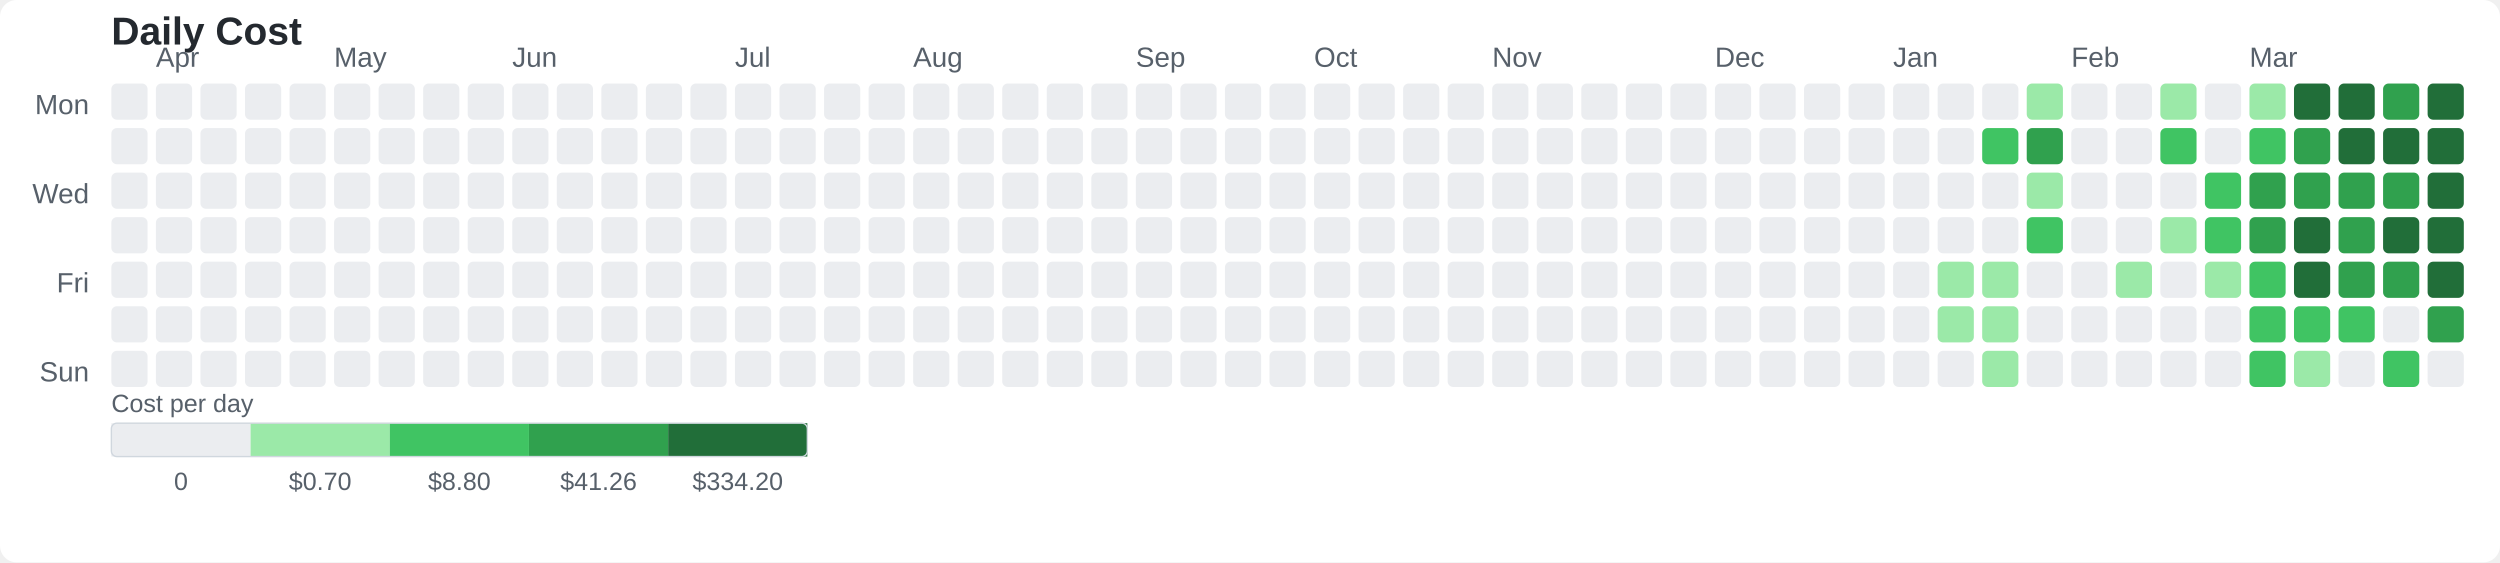
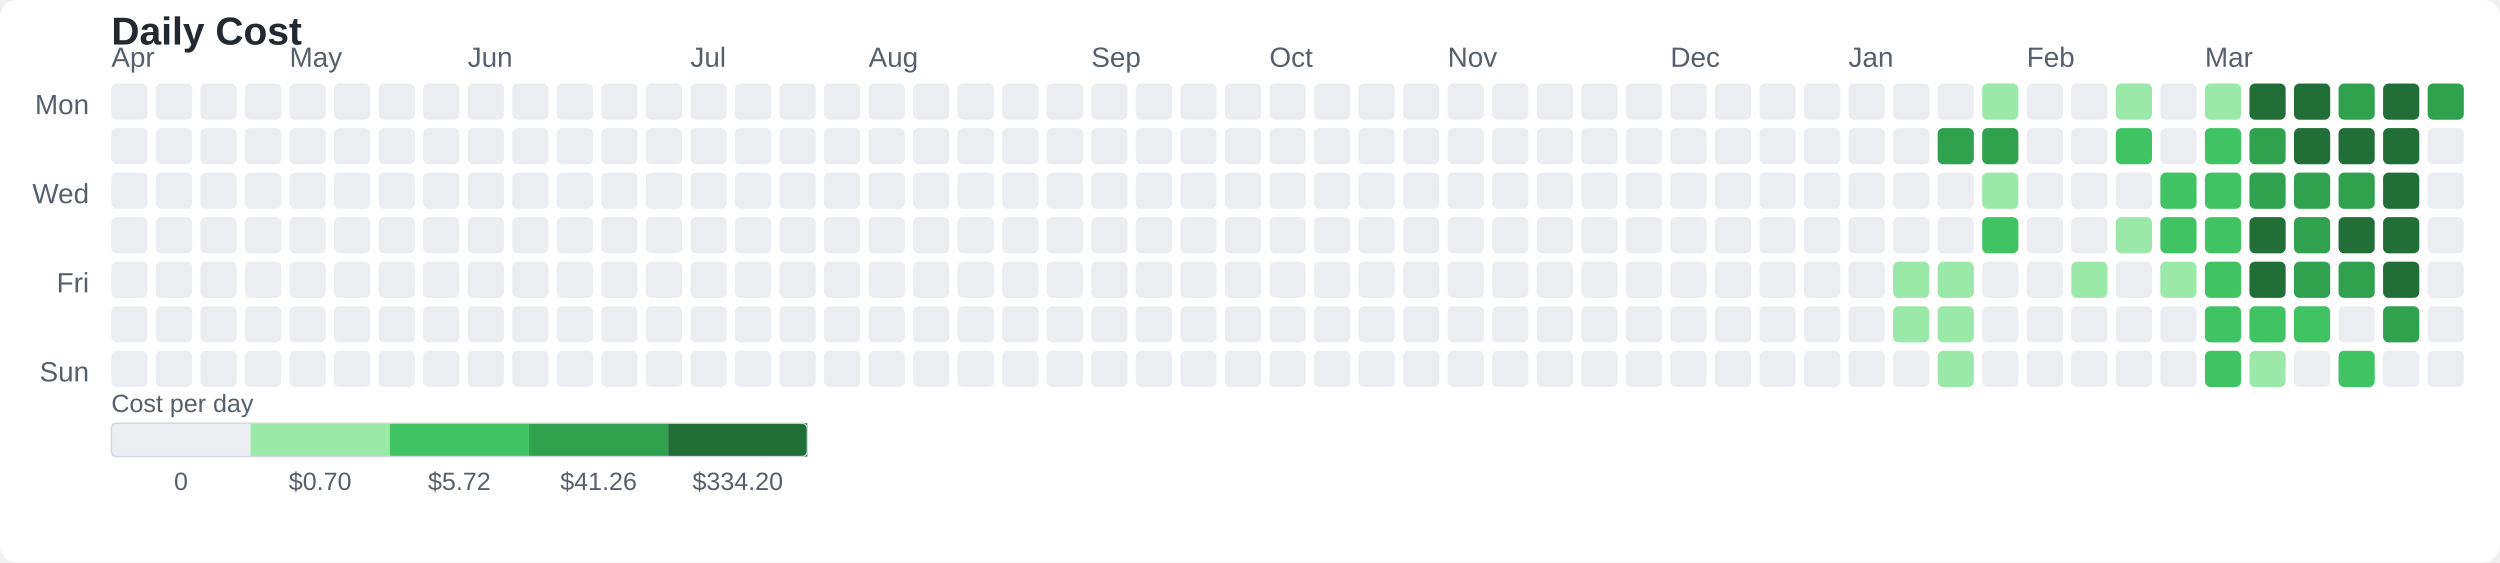
<svg xmlns="http://www.w3.org/2000/svg" width="898" height="202" viewBox="0 0 898 202">
  <rect width="898" height="202" fill="#ffffff" rx="6" />
  <text x="40" y="16" font-family="Arial, sans-serif" font-size="14" fill="#24292f" font-weight="bold">Daily Cost</text>
  <text x="32" y="41" font-family="Arial, sans-serif" font-size="10" fill="#57606a" text-anchor="end">Mon</text>
  <text x="32" y="73" font-family="Arial, sans-serif" font-size="10" fill="#57606a" text-anchor="end">Wed</text>
  <text x="32" y="105" font-family="Arial, sans-serif" font-size="10" fill="#57606a" text-anchor="end">Fri</text>
  <text x="32" y="137" font-family="Arial, sans-serif" font-size="10" fill="#57606a" text-anchor="end">Sun</text>
-   <text x="56" y="24" font-family="Arial, sans-serif" font-size="10" fill="#57606a">Apr</text>
-   <text x="120" y="24" font-family="Arial, sans-serif" font-size="10" fill="#57606a">May</text>
-   <text x="184" y="24" font-family="Arial, sans-serif" font-size="10" fill="#57606a">Jun</text>
-   <text x="264" y="24" font-family="Arial, sans-serif" font-size="10" fill="#57606a">Jul</text>
-   <text x="328" y="24" font-family="Arial, sans-serif" font-size="10" fill="#57606a">Aug</text>
-   <text x="408" y="24" font-family="Arial, sans-serif" font-size="10" fill="#57606a">Sep</text>
-   <text x="472" y="24" font-family="Arial, sans-serif" font-size="10" fill="#57606a">Oct</text>
-   <text x="536" y="24" font-family="Arial, sans-serif" font-size="10" fill="#57606a">Nov</text>
-   <text x="616" y="24" font-family="Arial, sans-serif" font-size="10" fill="#57606a">Dec</text>
-   <text x="680" y="24" font-family="Arial, sans-serif" font-size="10" fill="#57606a">Jan</text>
-   <text x="744" y="24" font-family="Arial, sans-serif" font-size="10" fill="#57606a">Feb</text>
-   <text x="808" y="24" font-family="Arial, sans-serif" font-size="10" fill="#57606a">Mar</text>
-   <rect x="40" y="30" width="13" height="13" rx="2" ry="2" fill="#ebedf0" />
-   <rect x="40" y="46" width="13" height="13" rx="2" ry="2" fill="#ebedf0" />
-   <rect x="40" y="62" width="13" height="13" rx="2" ry="2" fill="#ebedf0" />
-   <rect x="40" y="78" width="13" height="13" rx="2" ry="2" fill="#ebedf0" />
-   <rect x="40" y="94" width="13" height="13" rx="2" ry="2" fill="#ebedf0" />
+   <text x="40" y="24" font-family="Arial, sans-serif" font-size="10" fill="#57606a">Apr</text>
+   <text x="104" y="24" font-family="Arial, sans-serif" font-size="10" fill="#57606a">May</text>
+   <text x="168" y="24" font-family="Arial, sans-serif" font-size="10" fill="#57606a">Jun</text>
+   <text x="248" y="24" font-family="Arial, sans-serif" font-size="10" fill="#57606a">Jul</text>
+   <text x="312" y="24" font-family="Arial, sans-serif" font-size="10" fill="#57606a">Aug</text>
+   <text x="392" y="24" font-family="Arial, sans-serif" font-size="10" fill="#57606a">Sep</text>
+   <text x="456" y="24" font-family="Arial, sans-serif" font-size="10" fill="#57606a">Oct</text>
+   <text x="520" y="24" font-family="Arial, sans-serif" font-size="10" fill="#57606a">Nov</text>
+   <text x="600" y="24" font-family="Arial, sans-serif" font-size="10" fill="#57606a">Dec</text>
+   <text x="664" y="24" font-family="Arial, sans-serif" font-size="10" fill="#57606a">Jan</text>
+   <text x="728" y="24" font-family="Arial, sans-serif" font-size="10" fill="#57606a">Feb</text>
+   <text x="792" y="24" font-family="Arial, sans-serif" font-size="10" fill="#57606a">Mar</text>
+   <rect x="40" y="30" width="13" height="13" rx="2" ry="2" fill="#ebedf0">
+     </rect>
+   <rect x="40" y="46" width="13" height="13" rx="2" ry="2" fill="#ebedf0">
+     </rect>
+   <rect x="40" y="62" width="13" height="13" rx="2" ry="2" fill="#ebedf0">
+     </rect>
+   <rect x="40" y="78" width="13" height="13" rx="2" ry="2" fill="#ebedf0">
+     </rect>
+   <rect x="40" y="94" width="13" height="13" rx="2" ry="2" fill="#ebedf0">
+     </rect>
  <rect x="40" y="110" width="13" height="13" rx="2" ry="2" fill="#ebedf0">
    </rect>
  <rect x="40" y="126" width="13" height="13" rx="2" ry="2" fill="#ebedf0">
    </rect>
  <rect x="56" y="30" width="13" height="13" rx="2" ry="2" fill="#ebedf0">
    </rect>
  <rect x="56" y="46" width="13" height="13" rx="2" ry="2" fill="#ebedf0">
    </rect>
  <rect x="56" y="62" width="13" height="13" rx="2" ry="2" fill="#ebedf0">
    </rect>
  <rect x="56" y="78" width="13" height="13" rx="2" ry="2" fill="#ebedf0">
    </rect>
  <rect x="56" y="94" width="13" height="13" rx="2" ry="2" fill="#ebedf0">
    </rect>
  <rect x="56" y="110" width="13" height="13" rx="2" ry="2" fill="#ebedf0">
    </rect>
  <rect x="56" y="126" width="13" height="13" rx="2" ry="2" fill="#ebedf0">
    </rect>
  <rect x="72" y="30" width="13" height="13" rx="2" ry="2" fill="#ebedf0">
    </rect>
  <rect x="72" y="46" width="13" height="13" rx="2" ry="2" fill="#ebedf0">
    </rect>
  <rect x="72" y="62" width="13" height="13" rx="2" ry="2" fill="#ebedf0">
    </rect>
  <rect x="72" y="78" width="13" height="13" rx="2" ry="2" fill="#ebedf0">
    </rect>
  <rect x="72" y="94" width="13" height="13" rx="2" ry="2" fill="#ebedf0">
    </rect>
  <rect x="72" y="110" width="13" height="13" rx="2" ry="2" fill="#ebedf0">
    </rect>
  <rect x="72" y="126" width="13" height="13" rx="2" ry="2" fill="#ebedf0">
    </rect>
  <rect x="88" y="30" width="13" height="13" rx="2" ry="2" fill="#ebedf0">
    </rect>
  <rect x="88" y="46" width="13" height="13" rx="2" ry="2" fill="#ebedf0">
    </rect>
  <rect x="88" y="62" width="13" height="13" rx="2" ry="2" fill="#ebedf0">
    </rect>
  <rect x="88" y="78" width="13" height="13" rx="2" ry="2" fill="#ebedf0">
    </rect>
  <rect x="88" y="94" width="13" height="13" rx="2" ry="2" fill="#ebedf0">
    </rect>
  <rect x="88" y="110" width="13" height="13" rx="2" ry="2" fill="#ebedf0">
    </rect>
  <rect x="88" y="126" width="13" height="13" rx="2" ry="2" fill="#ebedf0">
    </rect>
  <rect x="104" y="30" width="13" height="13" rx="2" ry="2" fill="#ebedf0">
    </rect>
  <rect x="104" y="46" width="13" height="13" rx="2" ry="2" fill="#ebedf0">
    </rect>
  <rect x="104" y="62" width="13" height="13" rx="2" ry="2" fill="#ebedf0">
    </rect>
  <rect x="104" y="78" width="13" height="13" rx="2" ry="2" fill="#ebedf0">
    </rect>
  <rect x="104" y="94" width="13" height="13" rx="2" ry="2" fill="#ebedf0">
    </rect>
  <rect x="104" y="110" width="13" height="13" rx="2" ry="2" fill="#ebedf0">
    </rect>
  <rect x="104" y="126" width="13" height="13" rx="2" ry="2" fill="#ebedf0">
    </rect>
  <rect x="120" y="30" width="13" height="13" rx="2" ry="2" fill="#ebedf0">
    </rect>
  <rect x="120" y="46" width="13" height="13" rx="2" ry="2" fill="#ebedf0">
    </rect>
  <rect x="120" y="62" width="13" height="13" rx="2" ry="2" fill="#ebedf0">
    </rect>
  <rect x="120" y="78" width="13" height="13" rx="2" ry="2" fill="#ebedf0">
    </rect>
  <rect x="120" y="94" width="13" height="13" rx="2" ry="2" fill="#ebedf0">
    </rect>
  <rect x="120" y="110" width="13" height="13" rx="2" ry="2" fill="#ebedf0">
    </rect>
  <rect x="120" y="126" width="13" height="13" rx="2" ry="2" fill="#ebedf0">
    </rect>
  <rect x="136" y="30" width="13" height="13" rx="2" ry="2" fill="#ebedf0">
    </rect>
  <rect x="136" y="46" width="13" height="13" rx="2" ry="2" fill="#ebedf0">
    </rect>
  <rect x="136" y="62" width="13" height="13" rx="2" ry="2" fill="#ebedf0">
    </rect>
  <rect x="136" y="78" width="13" height="13" rx="2" ry="2" fill="#ebedf0">
    </rect>
  <rect x="136" y="94" width="13" height="13" rx="2" ry="2" fill="#ebedf0">
    </rect>
  <rect x="136" y="110" width="13" height="13" rx="2" ry="2" fill="#ebedf0">
    </rect>
  <rect x="136" y="126" width="13" height="13" rx="2" ry="2" fill="#ebedf0">
    </rect>
  <rect x="152" y="30" width="13" height="13" rx="2" ry="2" fill="#ebedf0">
    </rect>
  <rect x="152" y="46" width="13" height="13" rx="2" ry="2" fill="#ebedf0">
    </rect>
  <rect x="152" y="62" width="13" height="13" rx="2" ry="2" fill="#ebedf0">
    </rect>
  <rect x="152" y="78" width="13" height="13" rx="2" ry="2" fill="#ebedf0">
    </rect>
  <rect x="152" y="94" width="13" height="13" rx="2" ry="2" fill="#ebedf0">
    </rect>
  <rect x="152" y="110" width="13" height="13" rx="2" ry="2" fill="#ebedf0">
    </rect>
  <rect x="152" y="126" width="13" height="13" rx="2" ry="2" fill="#ebedf0">
    </rect>
  <rect x="168" y="30" width="13" height="13" rx="2" ry="2" fill="#ebedf0">
    </rect>
  <rect x="168" y="46" width="13" height="13" rx="2" ry="2" fill="#ebedf0">
    </rect>
  <rect x="168" y="62" width="13" height="13" rx="2" ry="2" fill="#ebedf0">
    </rect>
  <rect x="168" y="78" width="13" height="13" rx="2" ry="2" fill="#ebedf0">
    </rect>
  <rect x="168" y="94" width="13" height="13" rx="2" ry="2" fill="#ebedf0">
    </rect>
  <rect x="168" y="110" width="13" height="13" rx="2" ry="2" fill="#ebedf0">
    </rect>
  <rect x="168" y="126" width="13" height="13" rx="2" ry="2" fill="#ebedf0">
    </rect>
  <rect x="184" y="30" width="13" height="13" rx="2" ry="2" fill="#ebedf0">
    </rect>
  <rect x="184" y="46" width="13" height="13" rx="2" ry="2" fill="#ebedf0">
    </rect>
  <rect x="184" y="62" width="13" height="13" rx="2" ry="2" fill="#ebedf0">
    </rect>
  <rect x="184" y="78" width="13" height="13" rx="2" ry="2" fill="#ebedf0">
    </rect>
  <rect x="184" y="94" width="13" height="13" rx="2" ry="2" fill="#ebedf0">
    </rect>
  <rect x="184" y="110" width="13" height="13" rx="2" ry="2" fill="#ebedf0">
    </rect>
  <rect x="184" y="126" width="13" height="13" rx="2" ry="2" fill="#ebedf0">
    </rect>
  <rect x="200" y="30" width="13" height="13" rx="2" ry="2" fill="#ebedf0">
    </rect>
  <rect x="200" y="46" width="13" height="13" rx="2" ry="2" fill="#ebedf0">
    </rect>
  <rect x="200" y="62" width="13" height="13" rx="2" ry="2" fill="#ebedf0">
    </rect>
  <rect x="200" y="78" width="13" height="13" rx="2" ry="2" fill="#ebedf0">
    </rect>
  <rect x="200" y="94" width="13" height="13" rx="2" ry="2" fill="#ebedf0">
    </rect>
  <rect x="200" y="110" width="13" height="13" rx="2" ry="2" fill="#ebedf0">
    </rect>
  <rect x="200" y="126" width="13" height="13" rx="2" ry="2" fill="#ebedf0">
    </rect>
  <rect x="216" y="30" width="13" height="13" rx="2" ry="2" fill="#ebedf0">
    </rect>
  <rect x="216" y="46" width="13" height="13" rx="2" ry="2" fill="#ebedf0">
    </rect>
  <rect x="216" y="62" width="13" height="13" rx="2" ry="2" fill="#ebedf0">
    </rect>
  <rect x="216" y="78" width="13" height="13" rx="2" ry="2" fill="#ebedf0">
    </rect>
  <rect x="216" y="94" width="13" height="13" rx="2" ry="2" fill="#ebedf0">
    </rect>
  <rect x="216" y="110" width="13" height="13" rx="2" ry="2" fill="#ebedf0">
    </rect>
  <rect x="216" y="126" width="13" height="13" rx="2" ry="2" fill="#ebedf0">
    </rect>
  <rect x="232" y="30" width="13" height="13" rx="2" ry="2" fill="#ebedf0">
    </rect>
  <rect x="232" y="46" width="13" height="13" rx="2" ry="2" fill="#ebedf0">
    </rect>
  <rect x="232" y="62" width="13" height="13" rx="2" ry="2" fill="#ebedf0">
    </rect>
  <rect x="232" y="78" width="13" height="13" rx="2" ry="2" fill="#ebedf0">
    </rect>
  <rect x="232" y="94" width="13" height="13" rx="2" ry="2" fill="#ebedf0">
    </rect>
  <rect x="232" y="110" width="13" height="13" rx="2" ry="2" fill="#ebedf0">
    </rect>
  <rect x="232" y="126" width="13" height="13" rx="2" ry="2" fill="#ebedf0">
    </rect>
  <rect x="248" y="30" width="13" height="13" rx="2" ry="2" fill="#ebedf0">
    </rect>
  <rect x="248" y="46" width="13" height="13" rx="2" ry="2" fill="#ebedf0">
    </rect>
  <rect x="248" y="62" width="13" height="13" rx="2" ry="2" fill="#ebedf0">
    </rect>
  <rect x="248" y="78" width="13" height="13" rx="2" ry="2" fill="#ebedf0">
    </rect>
  <rect x="248" y="94" width="13" height="13" rx="2" ry="2" fill="#ebedf0">
    </rect>
  <rect x="248" y="110" width="13" height="13" rx="2" ry="2" fill="#ebedf0">
    </rect>
  <rect x="248" y="126" width="13" height="13" rx="2" ry="2" fill="#ebedf0">
    </rect>
  <rect x="264" y="30" width="13" height="13" rx="2" ry="2" fill="#ebedf0">
    </rect>
  <rect x="264" y="46" width="13" height="13" rx="2" ry="2" fill="#ebedf0">
    </rect>
  <rect x="264" y="62" width="13" height="13" rx="2" ry="2" fill="#ebedf0">
    </rect>
  <rect x="264" y="78" width="13" height="13" rx="2" ry="2" fill="#ebedf0">
    </rect>
  <rect x="264" y="94" width="13" height="13" rx="2" ry="2" fill="#ebedf0">
    </rect>
  <rect x="264" y="110" width="13" height="13" rx="2" ry="2" fill="#ebedf0">
    </rect>
  <rect x="264" y="126" width="13" height="13" rx="2" ry="2" fill="#ebedf0">
    </rect>
  <rect x="280" y="30" width="13" height="13" rx="2" ry="2" fill="#ebedf0">
    </rect>
  <rect x="280" y="46" width="13" height="13" rx="2" ry="2" fill="#ebedf0">
    </rect>
  <rect x="280" y="62" width="13" height="13" rx="2" ry="2" fill="#ebedf0">
    </rect>
  <rect x="280" y="78" width="13" height="13" rx="2" ry="2" fill="#ebedf0">
    </rect>
  <rect x="280" y="94" width="13" height="13" rx="2" ry="2" fill="#ebedf0">
    </rect>
  <rect x="280" y="110" width="13" height="13" rx="2" ry="2" fill="#ebedf0">
    </rect>
  <rect x="280" y="126" width="13" height="13" rx="2" ry="2" fill="#ebedf0">
    </rect>
  <rect x="296" y="30" width="13" height="13" rx="2" ry="2" fill="#ebedf0">
    </rect>
  <rect x="296" y="46" width="13" height="13" rx="2" ry="2" fill="#ebedf0">
    </rect>
  <rect x="296" y="62" width="13" height="13" rx="2" ry="2" fill="#ebedf0">
    </rect>
  <rect x="296" y="78" width="13" height="13" rx="2" ry="2" fill="#ebedf0">
    </rect>
  <rect x="296" y="94" width="13" height="13" rx="2" ry="2" fill="#ebedf0">
    </rect>
  <rect x="296" y="110" width="13" height="13" rx="2" ry="2" fill="#ebedf0">
    </rect>
  <rect x="296" y="126" width="13" height="13" rx="2" ry="2" fill="#ebedf0">
    </rect>
  <rect x="312" y="30" width="13" height="13" rx="2" ry="2" fill="#ebedf0">
    </rect>
  <rect x="312" y="46" width="13" height="13" rx="2" ry="2" fill="#ebedf0">
    </rect>
  <rect x="312" y="62" width="13" height="13" rx="2" ry="2" fill="#ebedf0">
    </rect>
  <rect x="312" y="78" width="13" height="13" rx="2" ry="2" fill="#ebedf0">
    </rect>
  <rect x="312" y="94" width="13" height="13" rx="2" ry="2" fill="#ebedf0">
    </rect>
  <rect x="312" y="110" width="13" height="13" rx="2" ry="2" fill="#ebedf0">
    </rect>
  <rect x="312" y="126" width="13" height="13" rx="2" ry="2" fill="#ebedf0">
    </rect>
  <rect x="328" y="30" width="13" height="13" rx="2" ry="2" fill="#ebedf0">
    </rect>
  <rect x="328" y="46" width="13" height="13" rx="2" ry="2" fill="#ebedf0">
    </rect>
  <rect x="328" y="62" width="13" height="13" rx="2" ry="2" fill="#ebedf0">
    </rect>
  <rect x="328" y="78" width="13" height="13" rx="2" ry="2" fill="#ebedf0">
    </rect>
  <rect x="328" y="94" width="13" height="13" rx="2" ry="2" fill="#ebedf0">
    </rect>
  <rect x="328" y="110" width="13" height="13" rx="2" ry="2" fill="#ebedf0">
    </rect>
  <rect x="328" y="126" width="13" height="13" rx="2" ry="2" fill="#ebedf0">
    </rect>
  <rect x="344" y="30" width="13" height="13" rx="2" ry="2" fill="#ebedf0">
    </rect>
  <rect x="344" y="46" width="13" height="13" rx="2" ry="2" fill="#ebedf0">
    </rect>
  <rect x="344" y="62" width="13" height="13" rx="2" ry="2" fill="#ebedf0">
    </rect>
  <rect x="344" y="78" width="13" height="13" rx="2" ry="2" fill="#ebedf0">
    </rect>
  <rect x="344" y="94" width="13" height="13" rx="2" ry="2" fill="#ebedf0">
    </rect>
  <rect x="344" y="110" width="13" height="13" rx="2" ry="2" fill="#ebedf0">
    </rect>
  <rect x="344" y="126" width="13" height="13" rx="2" ry="2" fill="#ebedf0">
    </rect>
  <rect x="360" y="30" width="13" height="13" rx="2" ry="2" fill="#ebedf0">
    </rect>
  <rect x="360" y="46" width="13" height="13" rx="2" ry="2" fill="#ebedf0">
    </rect>
  <rect x="360" y="62" width="13" height="13" rx="2" ry="2" fill="#ebedf0">
    </rect>
  <rect x="360" y="78" width="13" height="13" rx="2" ry="2" fill="#ebedf0">
    </rect>
  <rect x="360" y="94" width="13" height="13" rx="2" ry="2" fill="#ebedf0">
    </rect>
  <rect x="360" y="110" width="13" height="13" rx="2" ry="2" fill="#ebedf0">
    </rect>
  <rect x="360" y="126" width="13" height="13" rx="2" ry="2" fill="#ebedf0">
    </rect>
  <rect x="376" y="30" width="13" height="13" rx="2" ry="2" fill="#ebedf0">
    </rect>
  <rect x="376" y="46" width="13" height="13" rx="2" ry="2" fill="#ebedf0">
    </rect>
  <rect x="376" y="62" width="13" height="13" rx="2" ry="2" fill="#ebedf0">
    </rect>
  <rect x="376" y="78" width="13" height="13" rx="2" ry="2" fill="#ebedf0">
    </rect>
  <rect x="376" y="94" width="13" height="13" rx="2" ry="2" fill="#ebedf0">
    </rect>
  <rect x="376" y="110" width="13" height="13" rx="2" ry="2" fill="#ebedf0">
    </rect>
  <rect x="376" y="126" width="13" height="13" rx="2" ry="2" fill="#ebedf0">
    </rect>
  <rect x="392" y="30" width="13" height="13" rx="2" ry="2" fill="#ebedf0">
    </rect>
  <rect x="392" y="46" width="13" height="13" rx="2" ry="2" fill="#ebedf0">
    </rect>
  <rect x="392" y="62" width="13" height="13" rx="2" ry="2" fill="#ebedf0">
    </rect>
  <rect x="392" y="78" width="13" height="13" rx="2" ry="2" fill="#ebedf0">
    </rect>
  <rect x="392" y="94" width="13" height="13" rx="2" ry="2" fill="#ebedf0">
    </rect>
  <rect x="392" y="110" width="13" height="13" rx="2" ry="2" fill="#ebedf0">
    </rect>
  <rect x="392" y="126" width="13" height="13" rx="2" ry="2" fill="#ebedf0">
    </rect>
  <rect x="408" y="30" width="13" height="13" rx="2" ry="2" fill="#ebedf0">
    </rect>
  <rect x="408" y="46" width="13" height="13" rx="2" ry="2" fill="#ebedf0">
    </rect>
  <rect x="408" y="62" width="13" height="13" rx="2" ry="2" fill="#ebedf0">
    </rect>
  <rect x="408" y="78" width="13" height="13" rx="2" ry="2" fill="#ebedf0">
    </rect>
  <rect x="408" y="94" width="13" height="13" rx="2" ry="2" fill="#ebedf0">
    </rect>
  <rect x="408" y="110" width="13" height="13" rx="2" ry="2" fill="#ebedf0">
    </rect>
  <rect x="408" y="126" width="13" height="13" rx="2" ry="2" fill="#ebedf0">
    </rect>
  <rect x="424" y="30" width="13" height="13" rx="2" ry="2" fill="#ebedf0">
    </rect>
  <rect x="424" y="46" width="13" height="13" rx="2" ry="2" fill="#ebedf0">
    </rect>
  <rect x="424" y="62" width="13" height="13" rx="2" ry="2" fill="#ebedf0">
    </rect>
  <rect x="424" y="78" width="13" height="13" rx="2" ry="2" fill="#ebedf0">
    </rect>
  <rect x="424" y="94" width="13" height="13" rx="2" ry="2" fill="#ebedf0">
    </rect>
  <rect x="424" y="110" width="13" height="13" rx="2" ry="2" fill="#ebedf0">
    </rect>
  <rect x="424" y="126" width="13" height="13" rx="2" ry="2" fill="#ebedf0">
    </rect>
  <rect x="440" y="30" width="13" height="13" rx="2" ry="2" fill="#ebedf0">
    </rect>
  <rect x="440" y="46" width="13" height="13" rx="2" ry="2" fill="#ebedf0">
    </rect>
  <rect x="440" y="62" width="13" height="13" rx="2" ry="2" fill="#ebedf0">
    </rect>
  <rect x="440" y="78" width="13" height="13" rx="2" ry="2" fill="#ebedf0">
    </rect>
  <rect x="440" y="94" width="13" height="13" rx="2" ry="2" fill="#ebedf0">
    </rect>
  <rect x="440" y="110" width="13" height="13" rx="2" ry="2" fill="#ebedf0">
    </rect>
  <rect x="440" y="126" width="13" height="13" rx="2" ry="2" fill="#ebedf0">
    </rect>
  <rect x="456" y="30" width="13" height="13" rx="2" ry="2" fill="#ebedf0">
    </rect>
  <rect x="456" y="46" width="13" height="13" rx="2" ry="2" fill="#ebedf0">
    </rect>
  <rect x="456" y="62" width="13" height="13" rx="2" ry="2" fill="#ebedf0">
    </rect>
  <rect x="456" y="78" width="13" height="13" rx="2" ry="2" fill="#ebedf0">
    </rect>
  <rect x="456" y="94" width="13" height="13" rx="2" ry="2" fill="#ebedf0">
    </rect>
  <rect x="456" y="110" width="13" height="13" rx="2" ry="2" fill="#ebedf0">
    </rect>
  <rect x="456" y="126" width="13" height="13" rx="2" ry="2" fill="#ebedf0">
    </rect>
  <rect x="472" y="30" width="13" height="13" rx="2" ry="2" fill="#ebedf0">
    </rect>
  <rect x="472" y="46" width="13" height="13" rx="2" ry="2" fill="#ebedf0">
    </rect>
  <rect x="472" y="62" width="13" height="13" rx="2" ry="2" fill="#ebedf0">
    </rect>
  <rect x="472" y="78" width="13" height="13" rx="2" ry="2" fill="#ebedf0">
    </rect>
  <rect x="472" y="94" width="13" height="13" rx="2" ry="2" fill="#ebedf0">
    </rect>
  <rect x="472" y="110" width="13" height="13" rx="2" ry="2" fill="#ebedf0">
    </rect>
  <rect x="472" y="126" width="13" height="13" rx="2" ry="2" fill="#ebedf0">
    </rect>
  <rect x="488" y="30" width="13" height="13" rx="2" ry="2" fill="#ebedf0">
    </rect>
  <rect x="488" y="46" width="13" height="13" rx="2" ry="2" fill="#ebedf0">
    </rect>
  <rect x="488" y="62" width="13" height="13" rx="2" ry="2" fill="#ebedf0">
    </rect>
  <rect x="488" y="78" width="13" height="13" rx="2" ry="2" fill="#ebedf0">
    </rect>
  <rect x="488" y="94" width="13" height="13" rx="2" ry="2" fill="#ebedf0">
    </rect>
  <rect x="488" y="110" width="13" height="13" rx="2" ry="2" fill="#ebedf0">
    </rect>
  <rect x="488" y="126" width="13" height="13" rx="2" ry="2" fill="#ebedf0">
    </rect>
  <rect x="504" y="30" width="13" height="13" rx="2" ry="2" fill="#ebedf0">
    </rect>
  <rect x="504" y="46" width="13" height="13" rx="2" ry="2" fill="#ebedf0">
    </rect>
  <rect x="504" y="62" width="13" height="13" rx="2" ry="2" fill="#ebedf0">
    </rect>
  <rect x="504" y="78" width="13" height="13" rx="2" ry="2" fill="#ebedf0">
    </rect>
  <rect x="504" y="94" width="13" height="13" rx="2" ry="2" fill="#ebedf0">
    </rect>
  <rect x="504" y="110" width="13" height="13" rx="2" ry="2" fill="#ebedf0">
    </rect>
  <rect x="504" y="126" width="13" height="13" rx="2" ry="2" fill="#ebedf0">
    </rect>
  <rect x="520" y="30" width="13" height="13" rx="2" ry="2" fill="#ebedf0">
    </rect>
  <rect x="520" y="46" width="13" height="13" rx="2" ry="2" fill="#ebedf0">
    </rect>
  <rect x="520" y="62" width="13" height="13" rx="2" ry="2" fill="#ebedf0">
    </rect>
  <rect x="520" y="78" width="13" height="13" rx="2" ry="2" fill="#ebedf0">
    </rect>
  <rect x="520" y="94" width="13" height="13" rx="2" ry="2" fill="#ebedf0">
    </rect>
  <rect x="520" y="110" width="13" height="13" rx="2" ry="2" fill="#ebedf0">
    </rect>
  <rect x="520" y="126" width="13" height="13" rx="2" ry="2" fill="#ebedf0">
    </rect>
  <rect x="536" y="30" width="13" height="13" rx="2" ry="2" fill="#ebedf0">
    </rect>
  <rect x="536" y="46" width="13" height="13" rx="2" ry="2" fill="#ebedf0">
    </rect>
  <rect x="536" y="62" width="13" height="13" rx="2" ry="2" fill="#ebedf0">
    </rect>
  <rect x="536" y="78" width="13" height="13" rx="2" ry="2" fill="#ebedf0">
    </rect>
  <rect x="536" y="94" width="13" height="13" rx="2" ry="2" fill="#ebedf0">
    </rect>
  <rect x="536" y="110" width="13" height="13" rx="2" ry="2" fill="#ebedf0">
    </rect>
  <rect x="536" y="126" width="13" height="13" rx="2" ry="2" fill="#ebedf0">
    </rect>
  <rect x="552" y="30" width="13" height="13" rx="2" ry="2" fill="#ebedf0">
    </rect>
  <rect x="552" y="46" width="13" height="13" rx="2" ry="2" fill="#ebedf0">
    </rect>
  <rect x="552" y="62" width="13" height="13" rx="2" ry="2" fill="#ebedf0">
    </rect>
  <rect x="552" y="78" width="13" height="13" rx="2" ry="2" fill="#ebedf0">
    </rect>
  <rect x="552" y="94" width="13" height="13" rx="2" ry="2" fill="#ebedf0">
    </rect>
  <rect x="552" y="110" width="13" height="13" rx="2" ry="2" fill="#ebedf0">
    </rect>
  <rect x="552" y="126" width="13" height="13" rx="2" ry="2" fill="#ebedf0">
    </rect>
  <rect x="568" y="30" width="13" height="13" rx="2" ry="2" fill="#ebedf0">
    </rect>
  <rect x="568" y="46" width="13" height="13" rx="2" ry="2" fill="#ebedf0">
    </rect>
  <rect x="568" y="62" width="13" height="13" rx="2" ry="2" fill="#ebedf0">
    </rect>
  <rect x="568" y="78" width="13" height="13" rx="2" ry="2" fill="#ebedf0">
    </rect>
  <rect x="568" y="94" width="13" height="13" rx="2" ry="2" fill="#ebedf0">
    </rect>
  <rect x="568" y="110" width="13" height="13" rx="2" ry="2" fill="#ebedf0">
    </rect>
  <rect x="568" y="126" width="13" height="13" rx="2" ry="2" fill="#ebedf0">
    </rect>
  <rect x="584" y="30" width="13" height="13" rx="2" ry="2" fill="#ebedf0">
    </rect>
  <rect x="584" y="46" width="13" height="13" rx="2" ry="2" fill="#ebedf0">
    </rect>
  <rect x="584" y="62" width="13" height="13" rx="2" ry="2" fill="#ebedf0">
    </rect>
  <rect x="584" y="78" width="13" height="13" rx="2" ry="2" fill="#ebedf0">
    </rect>
  <rect x="584" y="94" width="13" height="13" rx="2" ry="2" fill="#ebedf0">
    </rect>
  <rect x="584" y="110" width="13" height="13" rx="2" ry="2" fill="#ebedf0">
    </rect>
  <rect x="584" y="126" width="13" height="13" rx="2" ry="2" fill="#ebedf0">
    </rect>
  <rect x="600" y="30" width="13" height="13" rx="2" ry="2" fill="#ebedf0">
    </rect>
  <rect x="600" y="46" width="13" height="13" rx="2" ry="2" fill="#ebedf0">
    </rect>
  <rect x="600" y="62" width="13" height="13" rx="2" ry="2" fill="#ebedf0">
    </rect>
  <rect x="600" y="78" width="13" height="13" rx="2" ry="2" fill="#ebedf0">
    </rect>
  <rect x="600" y="94" width="13" height="13" rx="2" ry="2" fill="#ebedf0">
    </rect>
  <rect x="600" y="110" width="13" height="13" rx="2" ry="2" fill="#ebedf0">
    </rect>
  <rect x="600" y="126" width="13" height="13" rx="2" ry="2" fill="#ebedf0">
    </rect>
  <rect x="616" y="30" width="13" height="13" rx="2" ry="2" fill="#ebedf0">
    </rect>
  <rect x="616" y="46" width="13" height="13" rx="2" ry="2" fill="#ebedf0">
    </rect>
  <rect x="616" y="62" width="13" height="13" rx="2" ry="2" fill="#ebedf0">
    </rect>
  <rect x="616" y="78" width="13" height="13" rx="2" ry="2" fill="#ebedf0">
    </rect>
  <rect x="616" y="94" width="13" height="13" rx="2" ry="2" fill="#ebedf0">
    </rect>
  <rect x="616" y="110" width="13" height="13" rx="2" ry="2" fill="#ebedf0">
    </rect>
  <rect x="616" y="126" width="13" height="13" rx="2" ry="2" fill="#ebedf0">
    </rect>
  <rect x="632" y="30" width="13" height="13" rx="2" ry="2" fill="#ebedf0">
    </rect>
  <rect x="632" y="46" width="13" height="13" rx="2" ry="2" fill="#ebedf0">
    </rect>
  <rect x="632" y="62" width="13" height="13" rx="2" ry="2" fill="#ebedf0">
    </rect>
  <rect x="632" y="78" width="13" height="13" rx="2" ry="2" fill="#ebedf0">
    </rect>
  <rect x="632" y="94" width="13" height="13" rx="2" ry="2" fill="#ebedf0">
    </rect>
  <rect x="632" y="110" width="13" height="13" rx="2" ry="2" fill="#ebedf0">
    </rect>
  <rect x="632" y="126" width="13" height="13" rx="2" ry="2" fill="#ebedf0">
    </rect>
  <rect x="648" y="30" width="13" height="13" rx="2" ry="2" fill="#ebedf0">
    </rect>
  <rect x="648" y="46" width="13" height="13" rx="2" ry="2" fill="#ebedf0">
    </rect>
  <rect x="648" y="62" width="13" height="13" rx="2" ry="2" fill="#ebedf0">
    </rect>
  <rect x="648" y="78" width="13" height="13" rx="2" ry="2" fill="#ebedf0">
    </rect>
  <rect x="648" y="94" width="13" height="13" rx="2" ry="2" fill="#ebedf0">
    </rect>
  <rect x="648" y="110" width="13" height="13" rx="2" ry="2" fill="#ebedf0">
    </rect>
  <rect x="648" y="126" width="13" height="13" rx="2" ry="2" fill="#ebedf0">
    </rect>
  <rect x="664" y="30" width="13" height="13" rx="2" ry="2" fill="#ebedf0">
    </rect>
  <rect x="664" y="46" width="13" height="13" rx="2" ry="2" fill="#ebedf0">
    </rect>
  <rect x="664" y="62" width="13" height="13" rx="2" ry="2" fill="#ebedf0">
    </rect>
  <rect x="664" y="78" width="13" height="13" rx="2" ry="2" fill="#ebedf0">
    </rect>
  <rect x="664" y="94" width="13" height="13" rx="2" ry="2" fill="#ebedf0">
    </rect>
  <rect x="664" y="110" width="13" height="13" rx="2" ry="2" fill="#ebedf0">
    </rect>
  <rect x="664" y="126" width="13" height="13" rx="2" ry="2" fill="#ebedf0">
    </rect>
  <rect x="680" y="30" width="13" height="13" rx="2" ry="2" fill="#ebedf0">
    </rect>
  <rect x="680" y="46" width="13" height="13" rx="2" ry="2" fill="#ebedf0">
    </rect>
  <rect x="680" y="62" width="13" height="13" rx="2" ry="2" fill="#ebedf0">
    </rect>
  <rect x="680" y="78" width="13" height="13" rx="2" ry="2" fill="#ebedf0">
    </rect>
-   <rect x="680" y="94" width="13" height="13" rx="2" ry="2" fill="#ebedf0">
-     </rect>
-   <rect x="680" y="110" width="13" height="13" rx="2" ry="2" fill="#ebedf0">
+   <rect x="680" y="94" width="13" height="13" rx="2" ry="2" fill="#9be9a8">
+     </rect>
+   <rect x="680" y="110" width="13" height="13" rx="2" ry="2" fill="#9be9a8">
    </rect>
  <rect x="680" y="126" width="13" height="13" rx="2" ry="2" fill="#ebedf0">
    </rect>
  <rect x="696" y="30" width="13" height="13" rx="2" ry="2" fill="#ebedf0">
    </rect>
-   <rect x="696" y="46" width="13" height="13" rx="2" ry="2" fill="#ebedf0">
+   <rect x="696" y="46" width="13" height="13" rx="2" ry="2" fill="#30a14e">
    </rect>
  <rect x="696" y="62" width="13" height="13" rx="2" ry="2" fill="#ebedf0">
    </rect>
  <rect x="696" y="78" width="13" height="13" rx="2" ry="2" fill="#ebedf0">
    </rect>
  <rect x="696" y="94" width="13" height="13" rx="2" ry="2" fill="#9be9a8">
    </rect>
  <rect x="696" y="110" width="13" height="13" rx="2" ry="2" fill="#9be9a8">
    </rect>
-   <rect x="696" y="126" width="13" height="13" rx="2" ry="2" fill="#ebedf0">
-     </rect>
-   <rect x="712" y="30" width="13" height="13" rx="2" ry="2" fill="#ebedf0">
-     </rect>
-   <rect x="712" y="46" width="13" height="13" rx="2" ry="2" fill="#40c463">
-     </rect>
-   <rect x="712" y="62" width="13" height="13" rx="2" ry="2" fill="#ebedf0">
-     </rect>
-   <rect x="712" y="78" width="13" height="13" rx="2" ry="2" fill="#ebedf0">
-     </rect>
-   <rect x="712" y="94" width="13" height="13" rx="2" ry="2" fill="#9be9a8">
-     </rect>
-   <rect x="712" y="110" width="13" height="13" rx="2" ry="2" fill="#9be9a8">
-     </rect>
-   <rect x="712" y="126" width="13" height="13" rx="2" ry="2" fill="#9be9a8">
-     </rect>
-   <rect x="728" y="30" width="13" height="13" rx="2" ry="2" fill="#9be9a8">
-     </rect>
-   <rect x="728" y="46" width="13" height="13" rx="2" ry="2" fill="#30a14e">
-     </rect>
-   <rect x="728" y="62" width="13" height="13" rx="2" ry="2" fill="#9be9a8">
-     </rect>
-   <rect x="728" y="78" width="13" height="13" rx="2" ry="2" fill="#40c463">
+   <rect x="696" y="126" width="13" height="13" rx="2" ry="2" fill="#9be9a8">
+     </rect>
+   <rect x="712" y="30" width="13" height="13" rx="2" ry="2" fill="#9be9a8">
+     </rect>
+   <rect x="712" y="46" width="13" height="13" rx="2" ry="2" fill="#30a14e">
+     </rect>
+   <rect x="712" y="62" width="13" height="13" rx="2" ry="2" fill="#9be9a8">
+     </rect>
+   <rect x="712" y="78" width="13" height="13" rx="2" ry="2" fill="#40c463">
+     </rect>
+   <rect x="712" y="94" width="13" height="13" rx="2" ry="2" fill="#ebedf0">
+     </rect>
+   <rect x="712" y="110" width="13" height="13" rx="2" ry="2" fill="#ebedf0">
+     </rect>
+   <rect x="712" y="126" width="13" height="13" rx="2" ry="2" fill="#ebedf0">
+     </rect>
+   <rect x="728" y="30" width="13" height="13" rx="2" ry="2" fill="#ebedf0">
+     </rect>
+   <rect x="728" y="46" width="13" height="13" rx="2" ry="2" fill="#ebedf0">
+     </rect>
+   <rect x="728" y="62" width="13" height="13" rx="2" ry="2" fill="#ebedf0">
+     </rect>
+   <rect x="728" y="78" width="13" height="13" rx="2" ry="2" fill="#ebedf0">
    </rect>
  <rect x="728" y="94" width="13" height="13" rx="2" ry="2" fill="#ebedf0">
    </rect>
  <rect x="728" y="110" width="13" height="13" rx="2" ry="2" fill="#ebedf0">
    </rect>
  <rect x="728" y="126" width="13" height="13" rx="2" ry="2" fill="#ebedf0">
    </rect>
  <rect x="744" y="30" width="13" height="13" rx="2" ry="2" fill="#ebedf0">
    </rect>
  <rect x="744" y="46" width="13" height="13" rx="2" ry="2" fill="#ebedf0">
    </rect>
  <rect x="744" y="62" width="13" height="13" rx="2" ry="2" fill="#ebedf0">
    </rect>
  <rect x="744" y="78" width="13" height="13" rx="2" ry="2" fill="#ebedf0">
    </rect>
-   <rect x="744" y="94" width="13" height="13" rx="2" ry="2" fill="#ebedf0">
+   <rect x="744" y="94" width="13" height="13" rx="2" ry="2" fill="#9be9a8">
    </rect>
  <rect x="744" y="110" width="13" height="13" rx="2" ry="2" fill="#ebedf0">
    </rect>
  <rect x="744" y="126" width="13" height="13" rx="2" ry="2" fill="#ebedf0">
    </rect>
-   <rect x="760" y="30" width="13" height="13" rx="2" ry="2" fill="#ebedf0">
-     </rect>
-   <rect x="760" y="46" width="13" height="13" rx="2" ry="2" fill="#ebedf0">
+   <rect x="760" y="30" width="13" height="13" rx="2" ry="2" fill="#9be9a8">
+     </rect>
+   <rect x="760" y="46" width="13" height="13" rx="2" ry="2" fill="#40c463">
    </rect>
  <rect x="760" y="62" width="13" height="13" rx="2" ry="2" fill="#ebedf0">
    </rect>
-   <rect x="760" y="78" width="13" height="13" rx="2" ry="2" fill="#ebedf0">
-     </rect>
-   <rect x="760" y="94" width="13" height="13" rx="2" ry="2" fill="#9be9a8">
+   <rect x="760" y="78" width="13" height="13" rx="2" ry="2" fill="#9be9a8">
+     </rect>
+   <rect x="760" y="94" width="13" height="13" rx="2" ry="2" fill="#ebedf0">
    </rect>
  <rect x="760" y="110" width="13" height="13" rx="2" ry="2" fill="#ebedf0">
    </rect>
  <rect x="760" y="126" width="13" height="13" rx="2" ry="2" fill="#ebedf0">
    </rect>
-   <rect x="776" y="30" width="13" height="13" rx="2" ry="2" fill="#9be9a8">
-     </rect>
-   <rect x="776" y="46" width="13" height="13" rx="2" ry="2" fill="#40c463">
-     </rect>
-   <rect x="776" y="62" width="13" height="13" rx="2" ry="2" fill="#ebedf0">
-     </rect>
-   <rect x="776" y="78" width="13" height="13" rx="2" ry="2" fill="#9be9a8">
-     </rect>
-   <rect x="776" y="94" width="13" height="13" rx="2" ry="2" fill="#ebedf0">
+   <rect x="776" y="30" width="13" height="13" rx="2" ry="2" fill="#ebedf0">
+     </rect>
+   <rect x="776" y="46" width="13" height="13" rx="2" ry="2" fill="#ebedf0">
+     </rect>
+   <rect x="776" y="62" width="13" height="13" rx="2" ry="2" fill="#40c463">
+     </rect>
+   <rect x="776" y="78" width="13" height="13" rx="2" ry="2" fill="#40c463">
+     </rect>
+   <rect x="776" y="94" width="13" height="13" rx="2" ry="2" fill="#9be9a8">
    </rect>
  <rect x="776" y="110" width="13" height="13" rx="2" ry="2" fill="#ebedf0">
    </rect>
  <rect x="776" y="126" width="13" height="13" rx="2" ry="2" fill="#ebedf0">
    </rect>
-   <rect x="792" y="30" width="13" height="13" rx="2" ry="2" fill="#ebedf0">
-     </rect>
-   <rect x="792" y="46" width="13" height="13" rx="2" ry="2" fill="#ebedf0">
+   <rect x="792" y="30" width="13" height="13" rx="2" ry="2" fill="#9be9a8">
+     </rect>
+   <rect x="792" y="46" width="13" height="13" rx="2" ry="2" fill="#40c463">
    </rect>
  <rect x="792" y="62" width="13" height="13" rx="2" ry="2" fill="#40c463">
    </rect>
  <rect x="792" y="78" width="13" height="13" rx="2" ry="2" fill="#40c463">
    </rect>
-   <rect x="792" y="94" width="13" height="13" rx="2" ry="2" fill="#9be9a8">
-     </rect>
-   <rect x="792" y="110" width="13" height="13" rx="2" ry="2" fill="#ebedf0">
-     </rect>
-   <rect x="792" y="126" width="13" height="13" rx="2" ry="2" fill="#ebedf0">
-     </rect>
-   <rect x="808" y="30" width="13" height="13" rx="2" ry="2" fill="#9be9a8">
-     </rect>
-   <rect x="808" y="46" width="13" height="13" rx="2" ry="2" fill="#40c463">
+   <rect x="792" y="94" width="13" height="13" rx="2" ry="2" fill="#40c463">
+     </rect>
+   <rect x="792" y="110" width="13" height="13" rx="2" ry="2" fill="#40c463">
+     </rect>
+   <rect x="792" y="126" width="13" height="13" rx="2" ry="2" fill="#40c463">
+     </rect>
+   <rect x="808" y="30" width="13" height="13" rx="2" ry="2" fill="#216e39">
+     </rect>
+   <rect x="808" y="46" width="13" height="13" rx="2" ry="2" fill="#30a14e">
    </rect>
  <rect x="808" y="62" width="13" height="13" rx="2" ry="2" fill="#30a14e">
    </rect>
-   <rect x="808" y="78" width="13" height="13" rx="2" ry="2" fill="#30a14e">
-     </rect>
-   <rect x="808" y="94" width="13" height="13" rx="2" ry="2" fill="#40c463">
+   <rect x="808" y="78" width="13" height="13" rx="2" ry="2" fill="#216e39">
+     </rect>
+   <rect x="808" y="94" width="13" height="13" rx="2" ry="2" fill="#216e39">
    </rect>
  <rect x="808" y="110" width="13" height="13" rx="2" ry="2" fill="#40c463">
    </rect>
-   <rect x="808" y="126" width="13" height="13" rx="2" ry="2" fill="#40c463">
+   <rect x="808" y="126" width="13" height="13" rx="2" ry="2" fill="#9be9a8">
    </rect>
  <rect x="824" y="30" width="13" height="13" rx="2" ry="2" fill="#216e39">
    </rect>
-   <rect x="824" y="46" width="13" height="13" rx="2" ry="2" fill="#30a14e">
+   <rect x="824" y="46" width="13" height="13" rx="2" ry="2" fill="#216e39">
    </rect>
  <rect x="824" y="62" width="13" height="13" rx="2" ry="2" fill="#30a14e">
    </rect>
-   <rect x="824" y="78" width="13" height="13" rx="2" ry="2" fill="#216e39">
-     </rect>
-   <rect x="824" y="94" width="13" height="13" rx="2" ry="2" fill="#216e39">
+   <rect x="824" y="78" width="13" height="13" rx="2" ry="2" fill="#30a14e">
+     </rect>
+   <rect x="824" y="94" width="13" height="13" rx="2" ry="2" fill="#30a14e">
    </rect>
  <rect x="824" y="110" width="13" height="13" rx="2" ry="2" fill="#40c463">
    </rect>
-   <rect x="824" y="126" width="13" height="13" rx="2" ry="2" fill="#9be9a8">
-     </rect>
-   <rect x="840" y="30" width="13" height="13" rx="2" ry="2" fill="#216e39">
+   <rect x="824" y="126" width="13" height="13" rx="2" ry="2" fill="#ebedf0">
+     </rect>
+   <rect x="840" y="30" width="13" height="13" rx="2" ry="2" fill="#30a14e">
    </rect>
  <rect x="840" y="46" width="13" height="13" rx="2" ry="2" fill="#216e39">
    </rect>
  <rect x="840" y="62" width="13" height="13" rx="2" ry="2" fill="#30a14e">
    </rect>
-   <rect x="840" y="78" width="13" height="13" rx="2" ry="2" fill="#30a14e">
+   <rect x="840" y="78" width="13" height="13" rx="2" ry="2" fill="#216e39">
    </rect>
  <rect x="840" y="94" width="13" height="13" rx="2" ry="2" fill="#30a14e">
    </rect>
-   <rect x="840" y="110" width="13" height="13" rx="2" ry="2" fill="#40c463">
-     </rect>
-   <rect x="840" y="126" width="13" height="13" rx="2" ry="2" fill="#ebedf0">
-     </rect>
-   <rect x="856" y="30" width="13" height="13" rx="2" ry="2" fill="#30a14e">
+   <rect x="840" y="110" width="13" height="13" rx="2" ry="2" fill="#ebedf0">
+     </rect>
+   <rect x="840" y="126" width="13" height="13" rx="2" ry="2" fill="#40c463">
+     </rect>
+   <rect x="856" y="30" width="13" height="13" rx="2" ry="2" fill="#216e39">
    </rect>
  <rect x="856" y="46" width="13" height="13" rx="2" ry="2" fill="#216e39">
    </rect>
-   <rect x="856" y="62" width="13" height="13" rx="2" ry="2" fill="#30a14e">
+   <rect x="856" y="62" width="13" height="13" rx="2" ry="2" fill="#216e39">
    </rect>
  <rect x="856" y="78" width="13" height="13" rx="2" ry="2" fill="#216e39">
    </rect>
-   <rect x="856" y="94" width="13" height="13" rx="2" ry="2" fill="#30a14e">
-     </rect>
-   <rect x="856" y="110" width="13" height="13" rx="2" ry="2" fill="#ebedf0">
-     </rect>
-   <rect x="856" y="126" width="13" height="13" rx="2" ry="2" fill="#40c463">
-     </rect>
-   <rect x="872" y="30" width="13" height="13" rx="2" ry="2" fill="#216e39">
-     </rect>
-   <rect x="872" y="46" width="13" height="13" rx="2" ry="2" fill="#216e39">
-     </rect>
-   <rect x="872" y="62" width="13" height="13" rx="2" ry="2" fill="#216e39">
-     </rect>
-   <rect x="872" y="78" width="13" height="13" rx="2" ry="2" fill="#216e39">
-     </rect>
-   <rect x="872" y="94" width="13" height="13" rx="2" ry="2" fill="#216e39">
-     </rect>
-   <rect x="872" y="110" width="13" height="13" rx="2" ry="2" fill="#30a14e">
-     </rect>
+   <rect x="856" y="94" width="13" height="13" rx="2" ry="2" fill="#216e39">
+     </rect>
+   <rect x="856" y="110" width="13" height="13" rx="2" ry="2" fill="#30a14e">
+     </rect>
+   <rect x="856" y="126" width="13" height="13" rx="2" ry="2" fill="#ebedf0">
+     </rect>
+   <rect x="872" y="30" width="13" height="13" rx="2" ry="2" fill="#30a14e">
+     </rect>
+   <rect x="872" y="46" width="13" height="13" rx="2" ry="2" fill="#ebedf0" />
+   <rect x="872" y="62" width="13" height="13" rx="2" ry="2" fill="#ebedf0" />
+   <rect x="872" y="78" width="13" height="13" rx="2" ry="2" fill="#ebedf0" />
+   <rect x="872" y="94" width="13" height="13" rx="2" ry="2" fill="#ebedf0" />
+   <rect x="872" y="110" width="13" height="13" rx="2" ry="2" fill="#ebedf0" />
  <rect x="872" y="126" width="13" height="13" rx="2" ry="2" fill="#ebedf0" />
  <rect x="40" y="152" width="50" height="12" fill="#ebedf0" />
  <rect x="90" y="152" width="50" height="12" fill="#9be9a8" />
  <rect x="140" y="152" width="50" height="12" fill="#40c463" />
  <rect x="190" y="152" width="50" height="12" fill="#30a14e" />
  <rect x="240" y="152" width="50" height="12" fill="#216e39" />
  <rect x="40" y="152" width="250" height="12" fill="none" stroke="#d0d7de" stroke-width="0.5" rx="2" />
  <text x="65" y="176" font-family="Arial, sans-serif" font-size="9" fill="#57606a" text-anchor="middle">0</text>
  <text x="115" y="176" font-family="Arial, sans-serif" font-size="9" fill="#57606a" text-anchor="middle">$0.70</text>
-   <text x="165" y="176" font-family="Arial, sans-serif" font-size="9" fill="#57606a" text-anchor="middle">$8.80</text>
+   <text x="165" y="176" font-family="Arial, sans-serif" font-size="9" fill="#57606a" text-anchor="middle">$5.72</text>
  <text x="215" y="176" font-family="Arial, sans-serif" font-size="9" fill="#57606a" text-anchor="middle">$41.26</text>
  <text x="265" y="176" font-family="Arial, sans-serif" font-size="9" fill="#57606a" text-anchor="middle">$334.20</text>
  <text x="40" y="148" font-family="Arial, sans-serif" font-size="9" fill="#57606a">Cost per day</text>
</svg>
